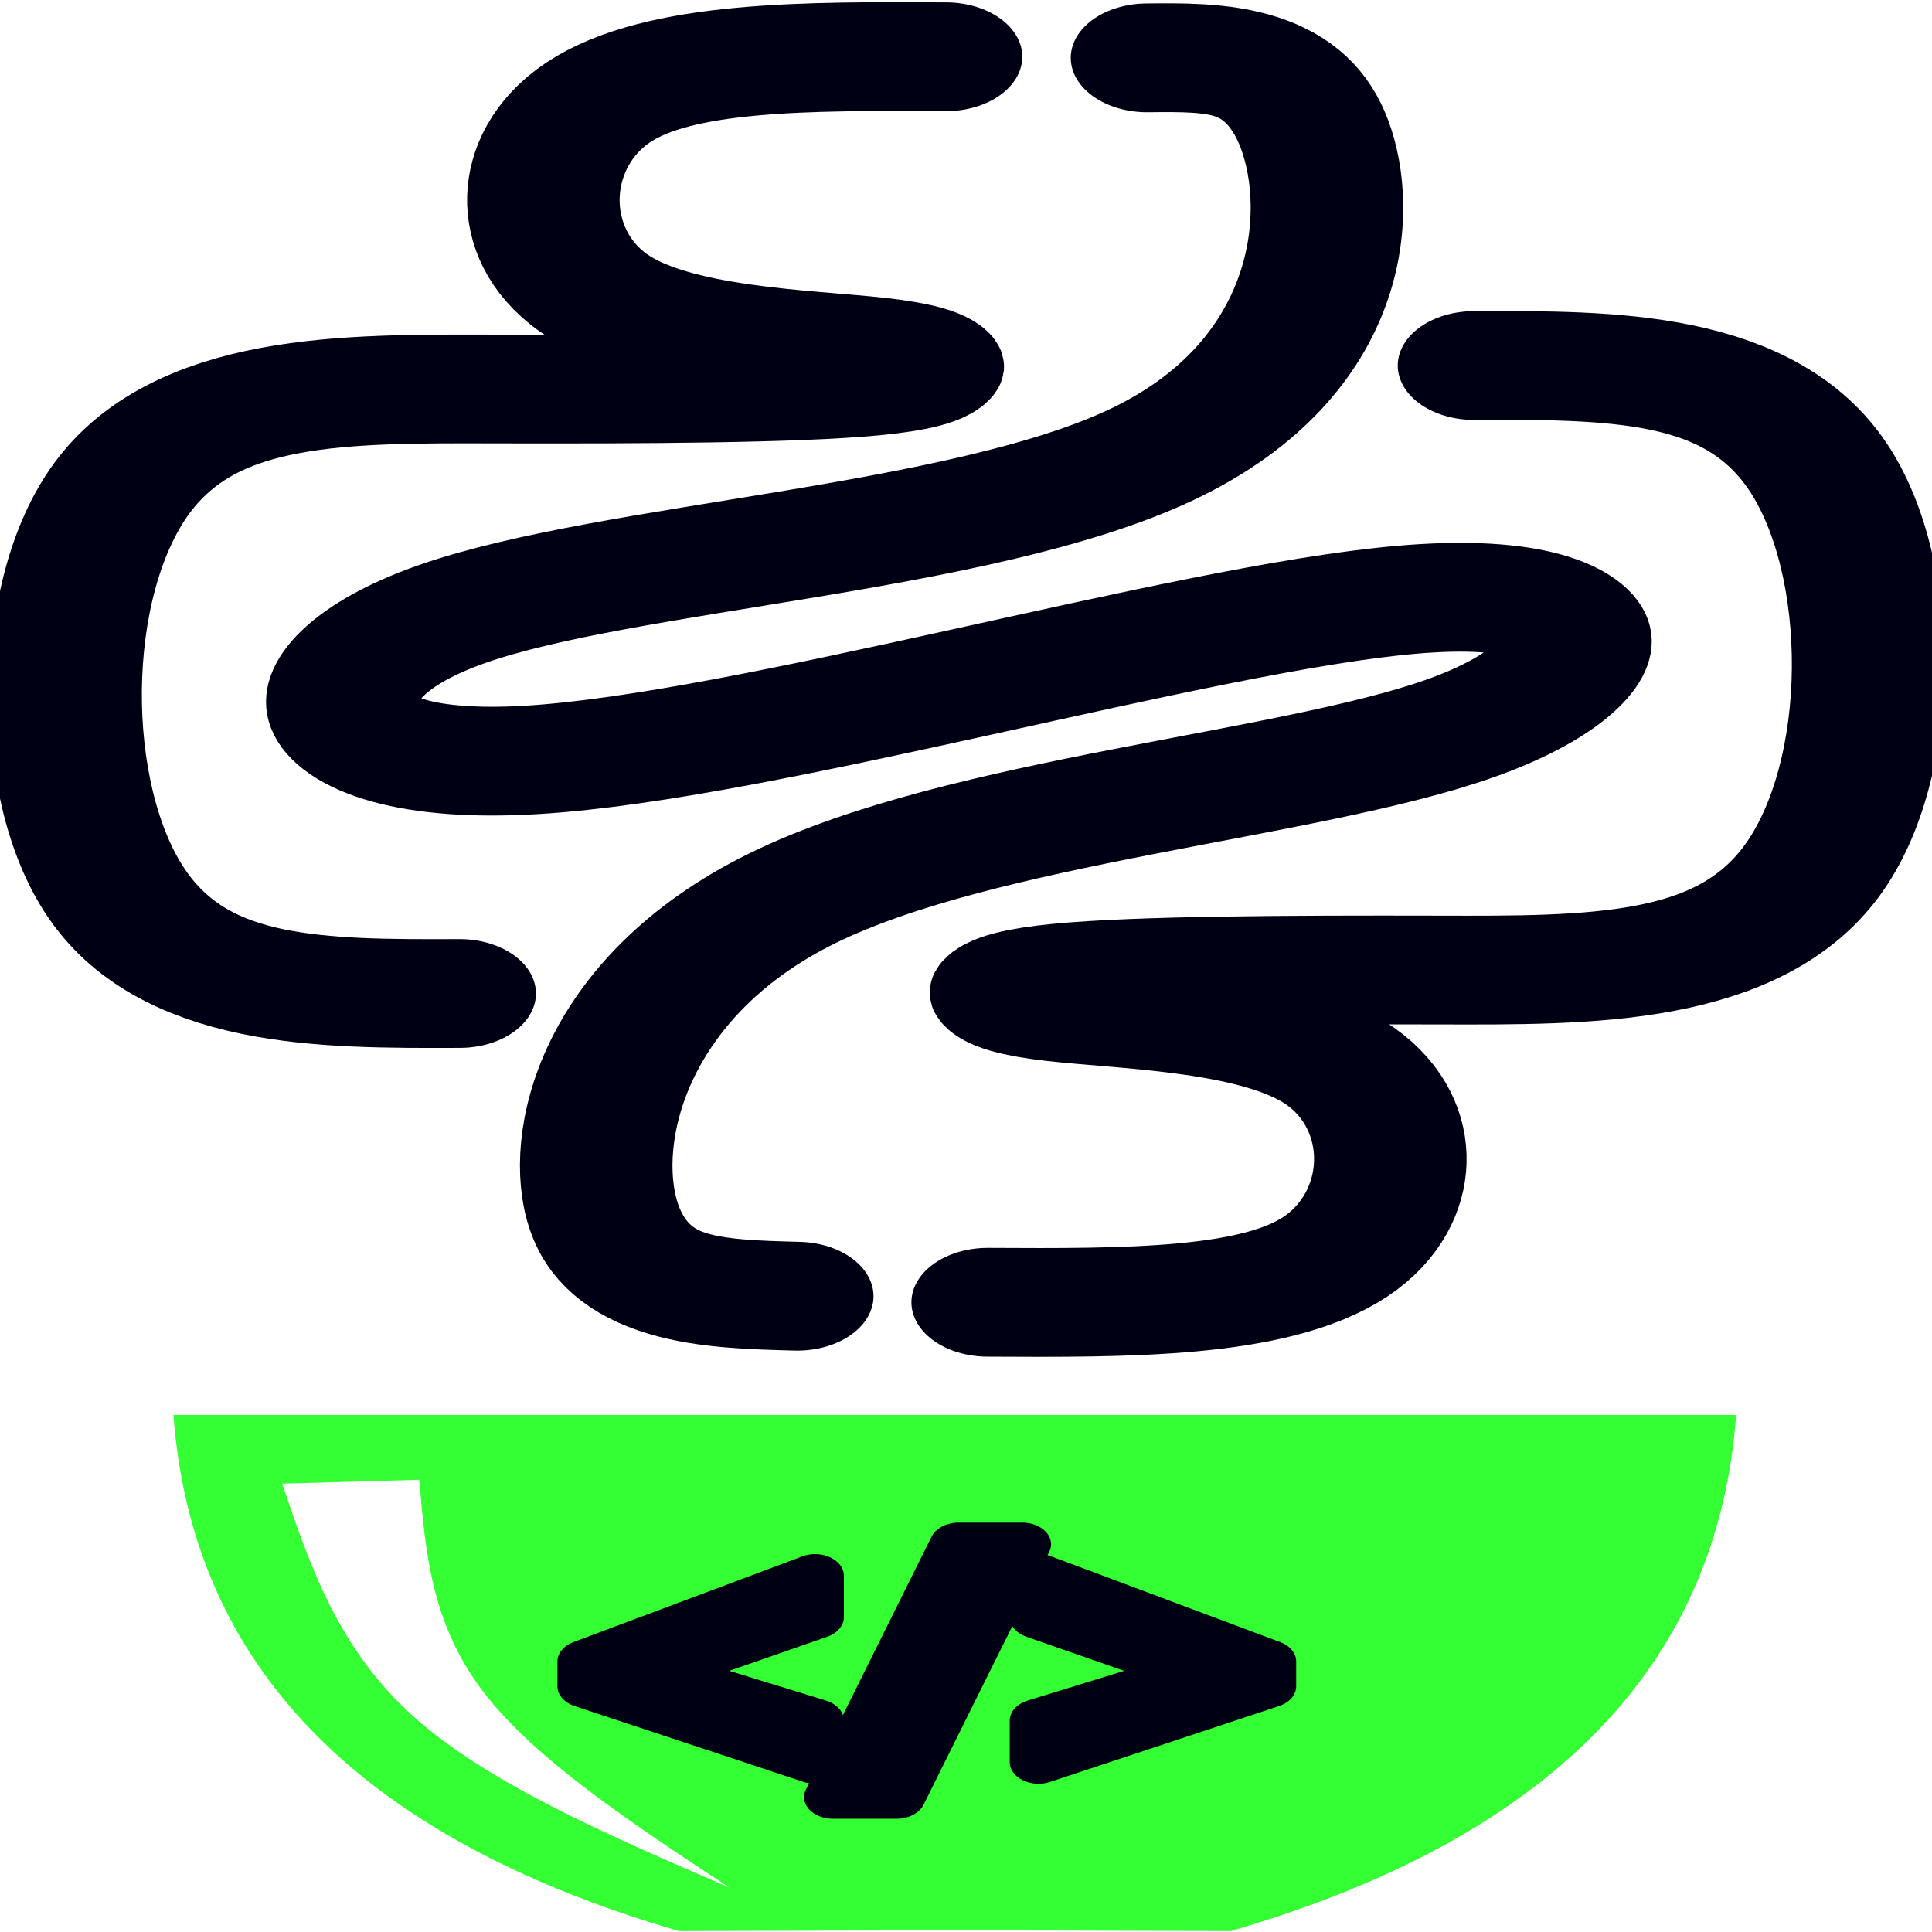
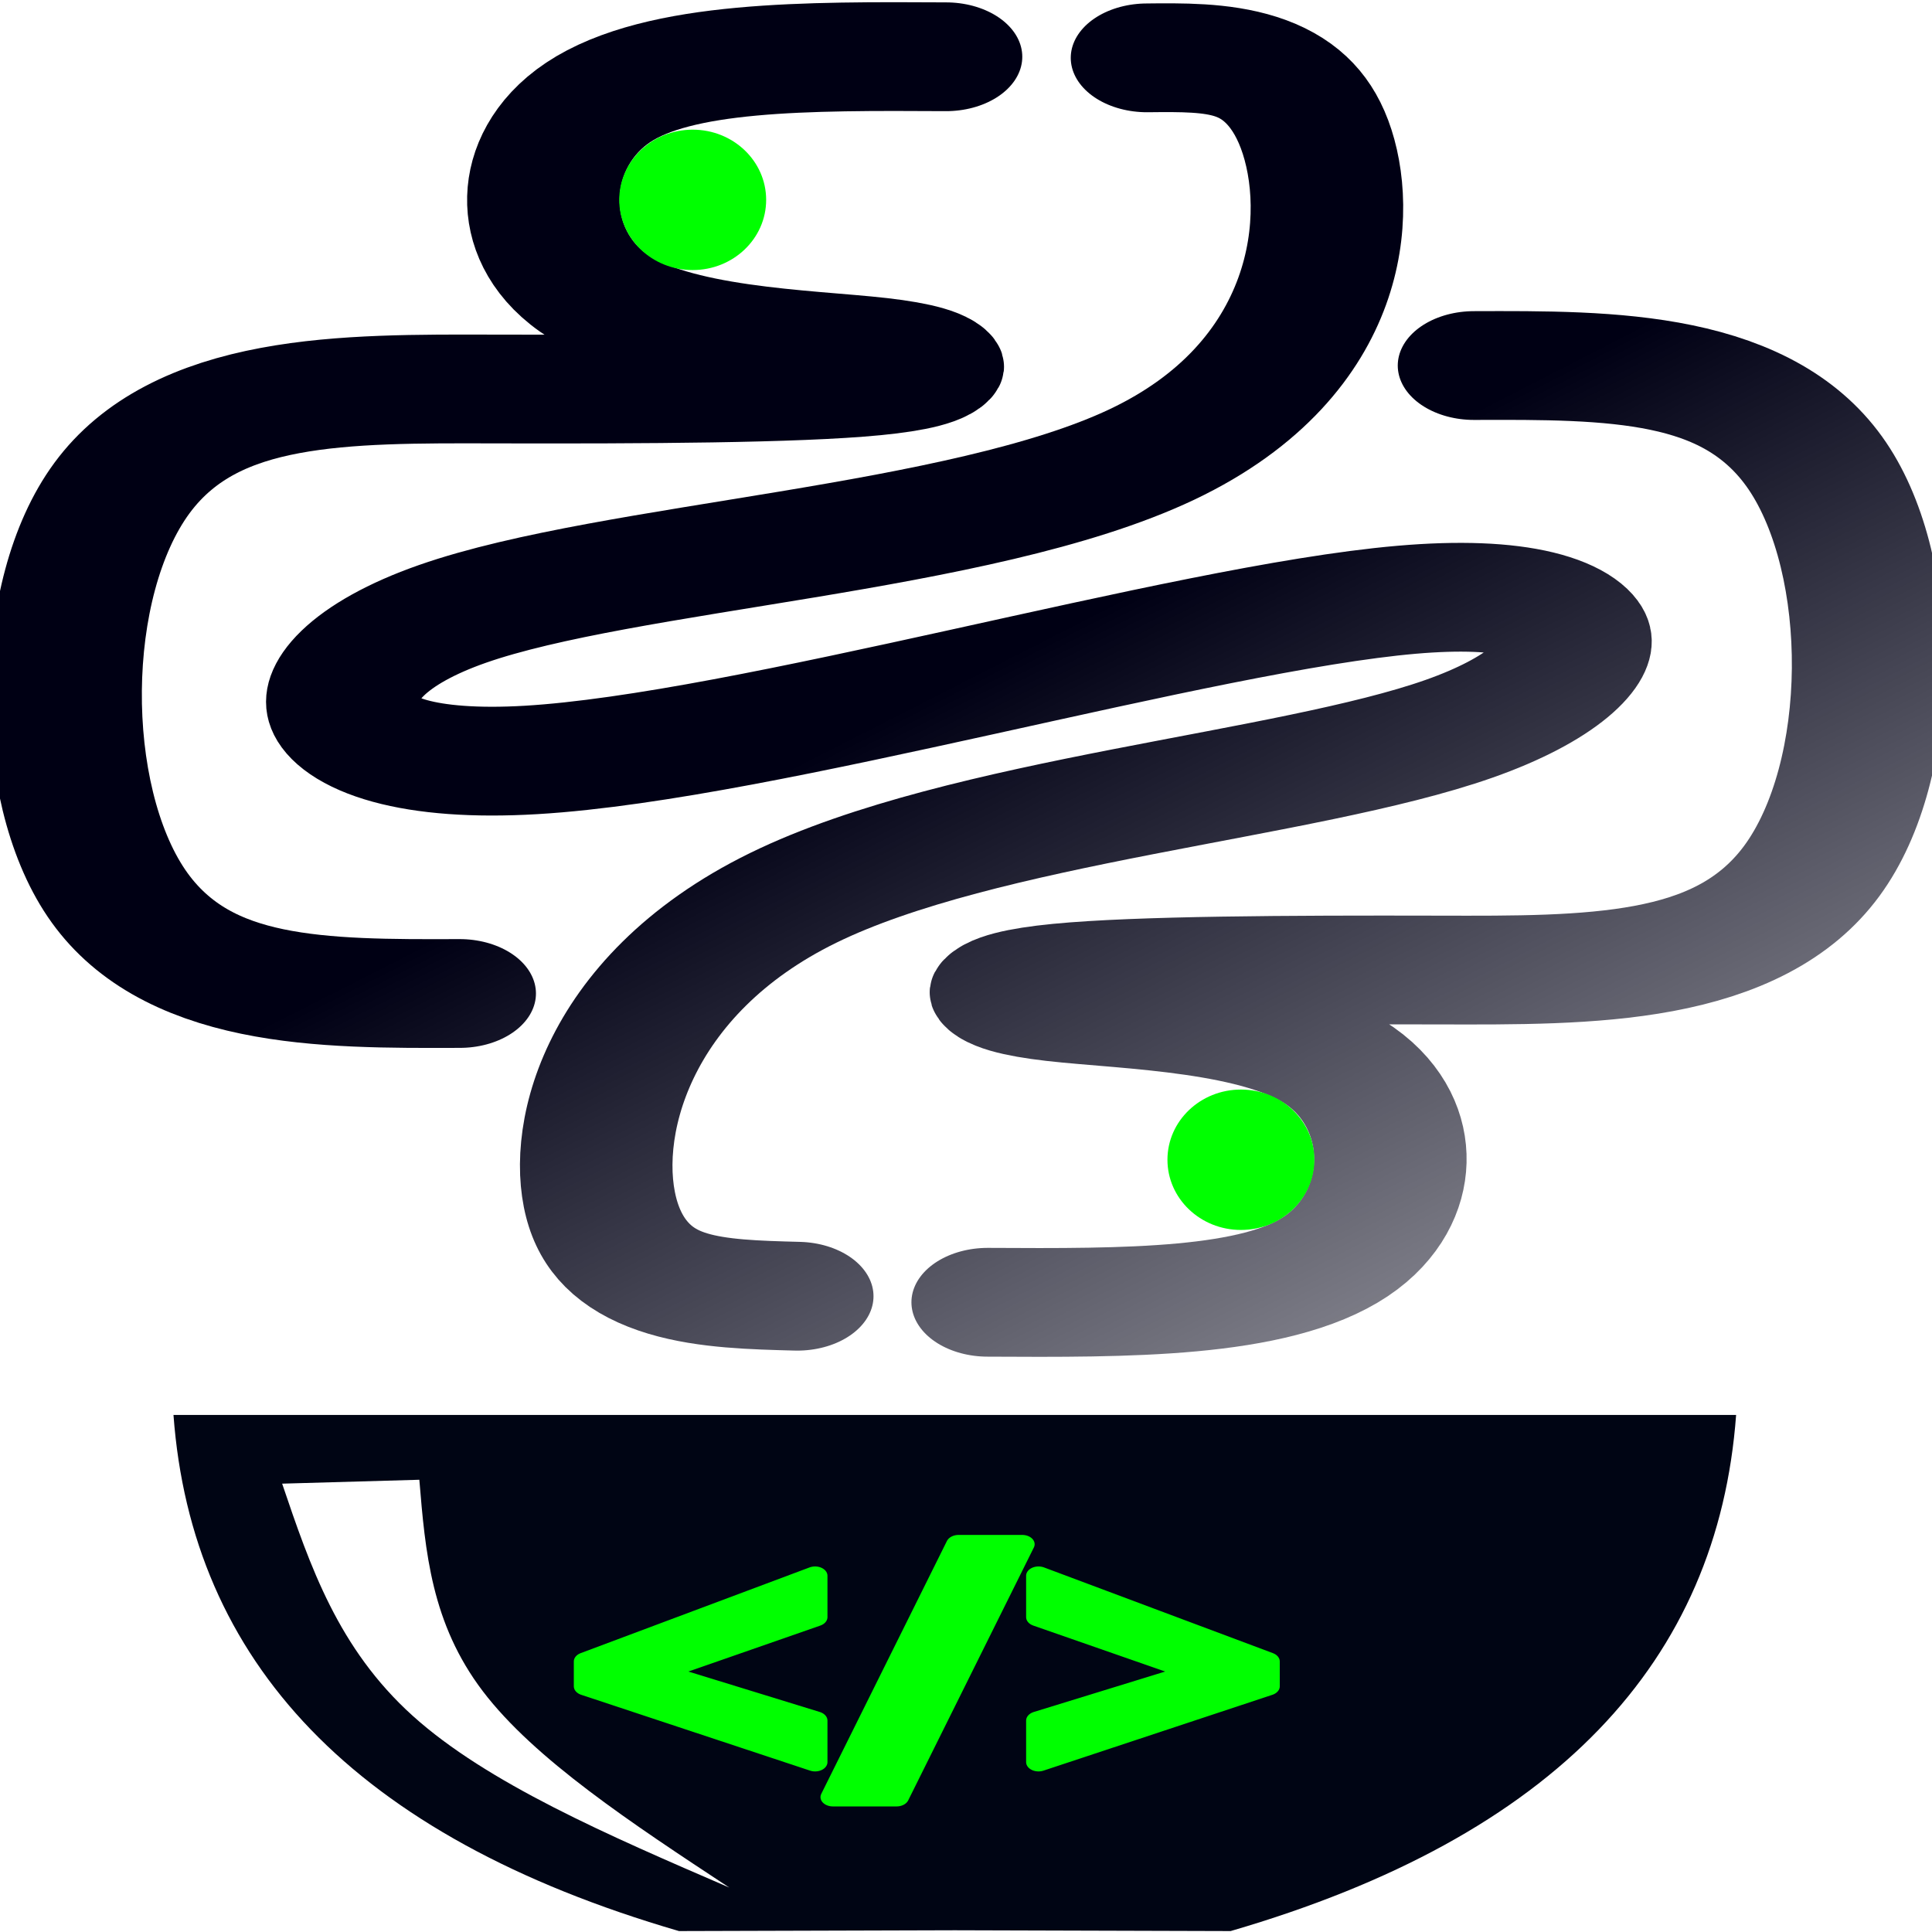
- <svg xmlns="http://www.w3.org/2000/svg" width="180mm" height="180mm" viewBox="0 0 180 180" version="1.1" id="svg1" xml:space="preserve">
+ <svg xmlns="http://www.w3.org/2000/svg" xmlns:xlink="http://www.w3.org/1999/xlink" width="180mm" height="180mm" viewBox="0 0 180 180" version="1.1" id="svg1" xml:space="preserve">
  <defs id="defs1">
+     <linearGradient id="linearGradient11">
+       <stop style="stop-color:#000000;stop-opacity:1;" offset="0" id="stop11" />
+       <stop style="stop-color:#000000;stop-opacity:0;" offset="1" id="stop12" />
+     </linearGradient>
+     <linearGradient id="linearGradient7">
+       <stop style="stop-color:#000000;stop-opacity:1;" offset="0" id="stop7" />
+       <stop style="stop-color:#ffffff;stop-opacity:1;" offset="1" id="stop8" />
+     </linearGradient>
+     <linearGradient id="linearGradient5">
+       <stop style="stop-color:#000014;stop-opacity:1;" offset="0.4" id="stop5" />
+       <stop style="stop-color:#000014;stop-opacity:0;" offset="1" id="stop6" />
+     </linearGradient>
+     <linearGradient id="linearGradient3">
+       <stop style="stop-color:#000014;stop-opacity:1;" offset="0.4" id="stop3" />
+       <stop style="stop-color:#000014;stop-opacity:0;" offset="1" id="stop4" />
+     </linearGradient>
+     <linearGradient id="linearGradient1">
+       <stop style="stop-color:#000014;stop-opacity:1;" offset="0.4" id="stop1" />
+       <stop style="stop-color:#000014;stop-opacity:0;" offset="1" id="stop2" />
+     </linearGradient>
    <rect x="233.5" y="711" width="244" height="118.5" id="rect12" />
+     <linearGradient xlink:href="#linearGradient1" id="linearGradient2" x1="47.629" y1="56.516" x2="164.906" y2="220.594" gradientUnits="userSpaceOnUse" />
+     <linearGradient xlink:href="#linearGradient3" id="linearGradient4" x1="165.44" y1="169.813" x2="47.769" y2="6.456" gradientUnits="userSpaceOnUse" />
+     <linearGradient xlink:href="#linearGradient5" id="linearGradient6" x1="47.517" y1="54.388" x2="164.406" y2="218.467" gradientUnits="userSpaceOnUse" />
+     <linearGradient xlink:href="#linearGradient7" id="linearGradient8" x1="93.291" y1="272.57" x2="98.737" y2="65.177" gradientUnits="userSpaceOnUse" />
+     <linearGradient xlink:href="#linearGradient11" id="linearGradient12" x1="62.21" y1="244.898" x2="126.181" y2="244.898" gradientUnits="userSpaceOnUse" />
  </defs>
  <g id="layer1" transform="translate(-18.75028,-56.25154)">
-     <path id="path2" style="fill:#00ff00;fill-opacity:0.8;stroke:none;stroke-width:5.25;stroke-linecap:round;stroke-linejoin:round;stroke-dasharray:none;stroke-opacity:1" d="M 34.913 188.077 C 36.602 210.985 51.661 227.329 82.009 236.165 L 107.707 236.09 L 133.404 236.165 C 163.752 227.329 178.81 210.985 180.5 188.077 L 107.707 188.077 L 34.913 188.077 z M 57.819 194.117 C 58.371 200.803 58.924 207.49 63.737 213.823 C 68.551 220.155 77.625 226.133 86.699 232.112 C 75.414 227.239 64.129 222.367 57.185 216.095 C 50.241 209.822 47.639 202.151 45.037 194.48 L 57.819 194.117 z " />
-     <path style="fill:none;fill-opacity:1;stroke:#000014;stroke-width:9.219;stroke-linecap:round;stroke-linejoin:round;stroke-dasharray:none;stroke-opacity:1;paint-order:normal" d="m 75.605,139.072 c -8.3,0.041 -16.6,0.082 -20.75,-8.504 -4.15,-8.586 -4.15,-25.798 0.34,-34.341 4.49,-8.544 13.469,-8.419 22.518,-8.388 9.049,0.031 18.169,-0.031 22.728,-0.655 4.56,-0.624 4.56,-1.809 0.281,-2.495 C 96.442,84.003 87.884,83.816 83.698,79.7 79.513,75.584 79.7,67.539 83.979,63.548 88.258,59.557 96.629,59.619 105,59.681" id="path21-9" transform="matrix(-1.541423,0,0,-1.099274,272.6205,243.1867)" />
-     <path style="fill:none;stroke:#000014;stroke-width:9.219;stroke-linecap:round;stroke-linejoin:round;stroke-dasharray:none;stroke-opacity:1;paint-order:normal" d="m 75.605,139.072 c -8.3,0.041 -16.6,0.082 -20.75,-8.504 -4.15,-8.586 -4.15,-25.798 0.34,-34.341 4.49,-8.544 13.469,-8.419 22.518,-8.388 9.049,0.031 18.169,-0.031 22.728,-0.655 4.56,-0.624 4.56,-1.809 0.281,-2.495 C 96.442,84.003 87.884,83.816 83.698,79.7 79.513,75.584 79.7,67.539 83.979,63.548 88.258,59.557 96.629,59.619 105,59.681" id="path21" transform="matrix(1.541423,0,0,1.099274,-54.96046,-4.065443)" />
-     <path style="fill:none;fill-opacity:1;stroke:#000014;stroke-width:9.219;stroke-linecap:round;stroke-linejoin:round;stroke-dasharray:none;stroke-opacity:1;paint-order:normal" d="m 96.164,166.135 c -5.114,-0.187 -10.228,-0.374 -11.724,-6.904 -1.497,-6.53 0.624,-19.402 11.475,-26.855 10.851,-7.453 30.433,-9.485 40.255,-14.336 9.822,-4.851 9.884,-12.522 -3.178,-10.932 -13.062,1.59 -39.248,12.439 -52.914,13.575 -13.666,1.136 -14.813,-7.441 -4.754,-12.378 10.059,-4.937 31.322,-6.232 42.276,-13.511 10.954,-7.279 11.597,-20.541 9.829,-27.141 -1.768,-6.6 -5.946,-6.537 -10.124,-6.475" id="path23" transform="matrix(1.541423,0,0,1.099274,-55.20164,-5.61007)" />
-     <text xml:space="preserve" style="font-weight:bold;font-size:38.1px;line-height:0.6;font-family:'Playpen Sans';-inkscape-font-specification:'Playpen Sans, Bold';letter-spacing:-0.515px;word-spacing:-0.339px;text-orientation:sideways;fill:#000014;fill-opacity:1;stroke:#000014;stroke-width:4.65;stroke-linecap:round;stroke-linejoin:round;stroke-dasharray:none;stroke-opacity:1" x="61.906" y="258.248" id="text4" transform="scale(1.15452,0.8661605)">
-       <tspan id="tspan4" style="font-size:38.1px;fill:#000014;fill-opacity:1;stroke:#000014;stroke-width:4.65;stroke-dasharray:none;stroke-opacity:1" x="61.906" y="258.248">&lt;/&gt;</tspan>
+     <path id="path2" style="fill:#000514;fill-opacity:1;stroke:none;stroke-width:5.25;stroke-linecap:round;stroke-linejoin:round;stroke-dasharray:none;stroke-opacity:1" d="M 34.913 188.077 C 36.602 210.985 51.661 227.329 82.009 236.165 L 107.707 236.09 L 133.404 236.165 C 163.752 227.329 178.81 210.985 180.5 188.077 L 107.707 188.077 L 34.913 188.077 z M 57.819 194.117 C 58.371 200.803 58.924 207.49 63.737 213.823 C 68.551 220.155 77.625 226.133 86.699 232.112 C 75.414 227.239 64.129 222.367 57.185 216.095 C 50.241 209.822 47.639 202.151 45.037 194.48 L 57.819 194.117 z " />
+     <path style="fill:none;fill-opacity:1;stroke:url(#linearGradient4);stroke-width:9.219;stroke-linecap:round;stroke-linejoin:round;stroke-dasharray:none;stroke-opacity:1;paint-order:normal" d="m 75.605,139.072 c -8.3,0.041 -16.6,0.082 -20.75,-8.504 -4.15,-8.586 -4.15,-25.798 0.34,-34.341 4.49,-8.544 13.469,-8.419 22.518,-8.388 9.049,0.031 18.169,-0.031 22.728,-0.655 4.56,-0.624 4.56,-1.809 0.281,-2.495 C 96.442,84.003 87.884,83.816 83.698,79.7 79.513,75.584 79.7,67.539 83.979,63.548 88.258,59.557 96.629,59.619 105,59.681" id="path21-9" transform="matrix(-1.541423,0,0,-1.099274,272.6205,243.1867)" />
+     <path style="fill:none;stroke:url(#linearGradient6);stroke-width:9.219;stroke-linecap:round;stroke-linejoin:round;stroke-dasharray:none;stroke-opacity:1;paint-order:normal" d="m 75.605,139.072 c -8.3,0.041 -16.6,0.082 -20.75,-8.504 -4.15,-8.586 -4.15,-25.798 0.34,-34.341 4.49,-8.544 13.469,-8.419 22.518,-8.388 9.049,0.031 18.169,-0.031 22.728,-0.655 4.56,-0.624 4.56,-1.809 0.281,-2.495 C 96.442,84.003 87.884,83.816 83.698,79.7 79.513,75.584 79.7,67.539 83.979,63.548 88.258,59.557 96.629,59.619 105,59.681" id="path21" transform="matrix(1.541423,0,0,1.099274,-54.96046,-4.065443)" />
+     <path style="fill:none;fill-opacity:1;stroke:url(#linearGradient2);stroke-width:9.219;stroke-linecap:round;stroke-linejoin:round;stroke-dasharray:none;stroke-opacity:1;paint-order:normal" d="m 96.164,166.135 c -5.114,-0.187 -10.228,-0.374 -11.724,-6.904 -1.497,-6.53 0.624,-19.402 11.475,-26.855 10.851,-7.453 30.433,-9.485 40.255,-14.336 9.822,-4.851 9.884,-12.522 -3.178,-10.932 -13.062,1.59 -39.248,12.439 -52.914,13.575 -13.666,1.136 -14.813,-7.441 -4.754,-12.378 10.059,-4.937 31.322,-6.232 42.276,-13.511 10.954,-7.279 11.597,-20.541 9.829,-27.141 -1.768,-6.6 -5.946,-6.537 -10.124,-6.475" id="path23" transform="matrix(1.541423,0,0,1.099274,-55.20164,-5.61007)" />
+     <text xml:space="preserve" style="font-weight:bold;font-size:38.1px;line-height:0.6;font-family:'Playpen Sans';-inkscape-font-specification:'Playpen Sans, Bold';letter-spacing:-0.515px;word-spacing:-0.339px;text-orientation:sideways;fill:#00ff00;fill-opacity:1;stroke:#00ff00;stroke-width:2;stroke-linecap:round;stroke-linejoin:round;stroke-dasharray:none;stroke-opacity:1" x="61.906" y="258.248" id="text4" transform="scale(1.15452,0.8661605)">
+       <tspan id="tspan4" style="font-size:38.1px;fill:#00ff00;fill-opacity:1;stroke:#00ff00;stroke-width:2;stroke-dasharray:none;stroke-opacity:1" x="61.906" y="258.248">&lt;/&gt;</tspan>
    </text>
+     <ellipse style="fill:#00ff00;fill-opacity:1;stroke:none;stroke-width:2;stroke-linecap:round;stroke-linejoin:round;stroke-dasharray:none;stroke-opacity:1" id="path12" cy="164.303" cx="134.363" rx="6.844" ry="6.54" />
+     <ellipse style="fill:#00ff00;fill-opacity:1;stroke:none;stroke-width:2;stroke-linecap:round;stroke-linejoin:round;stroke-dasharray:none;stroke-opacity:1" id="path12-5" cy="74.872" cx="83.287" rx="6.844" ry="6.54" />
  </g>
</svg>
